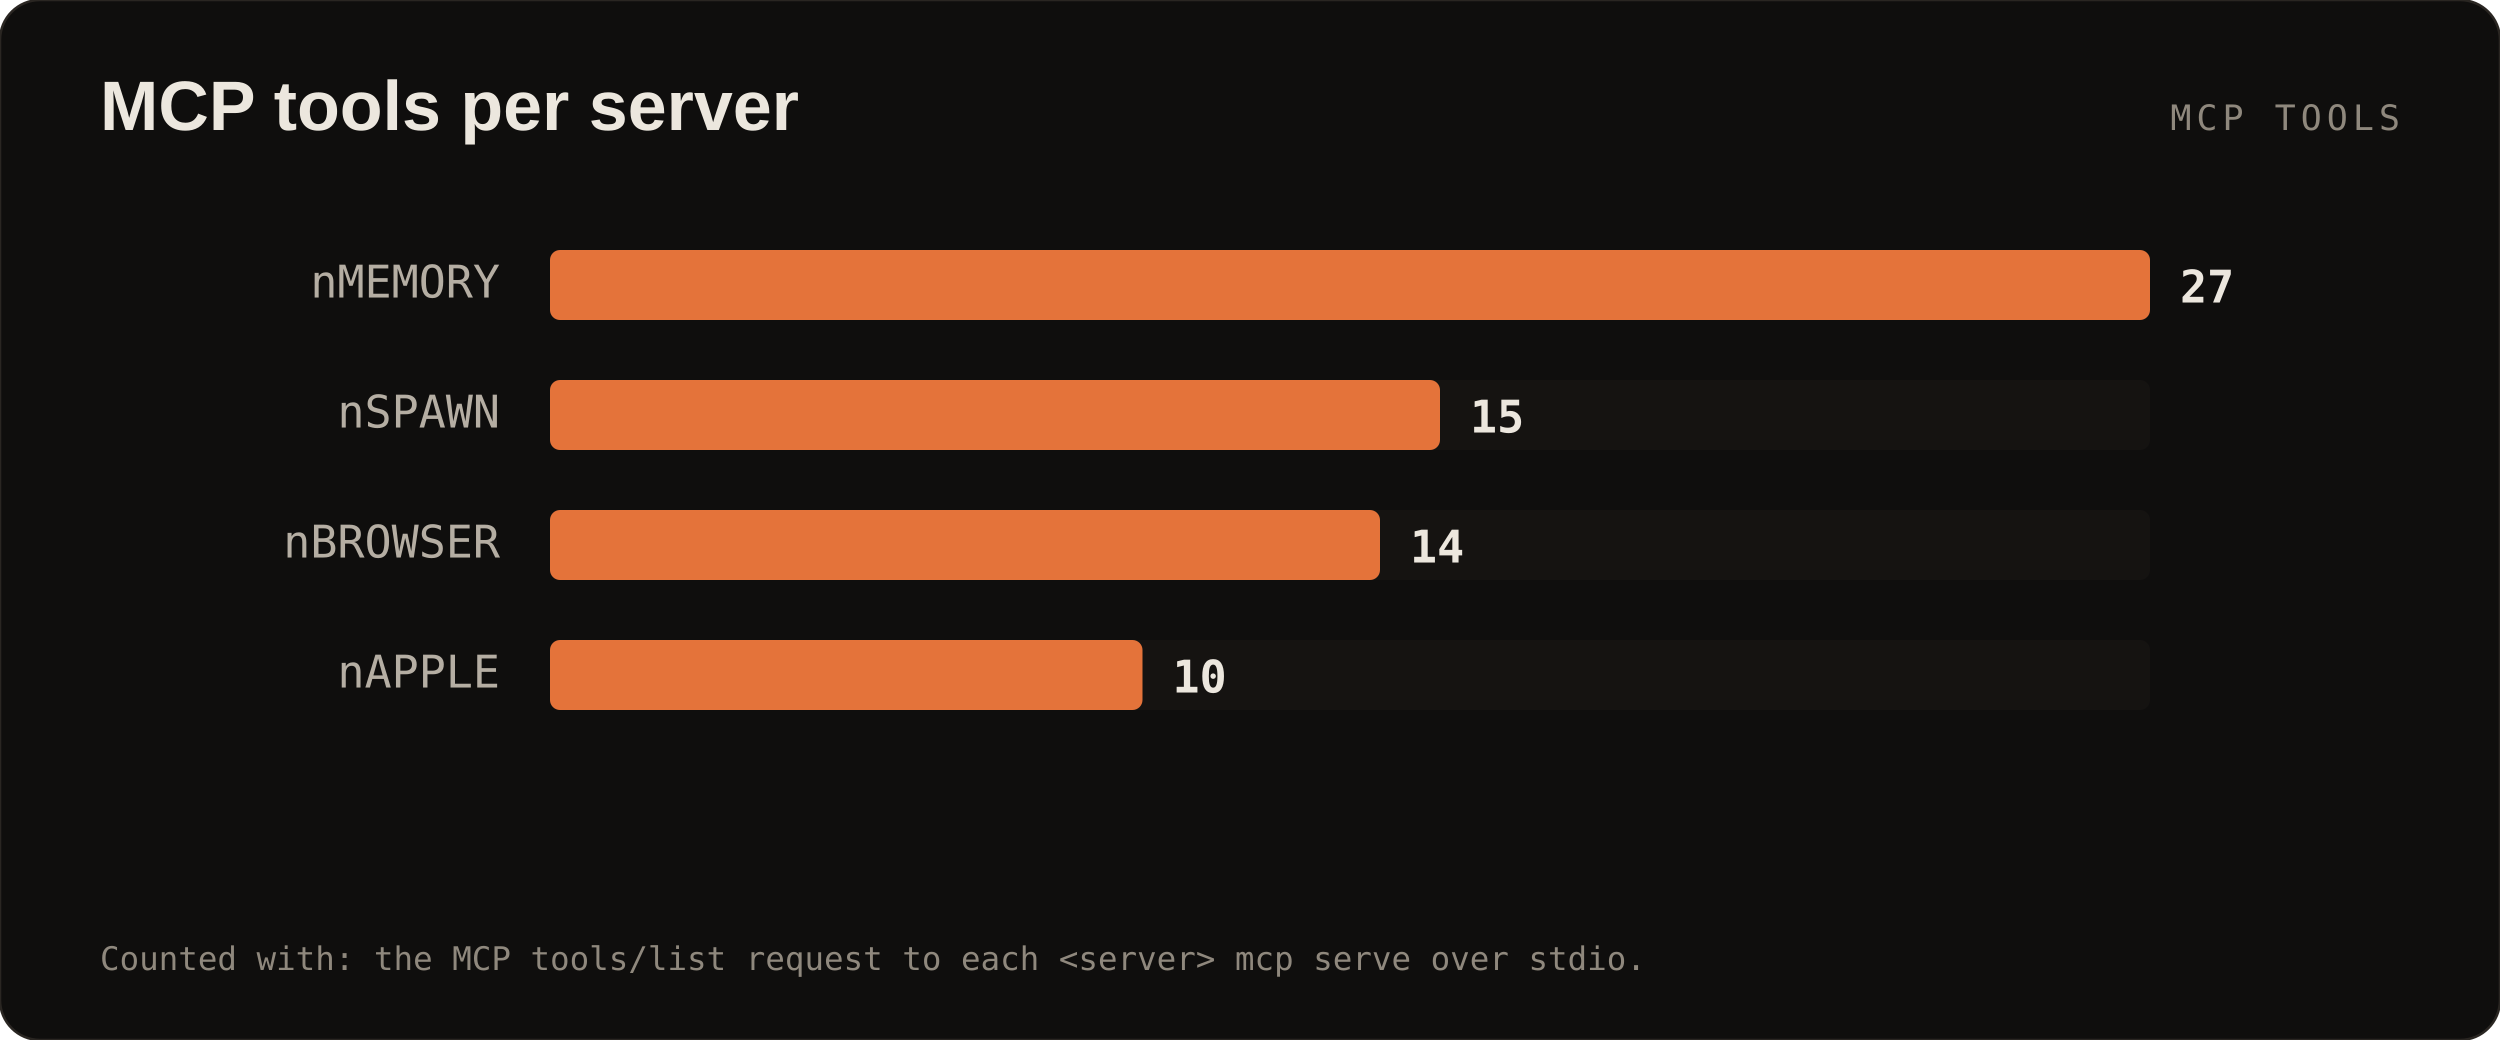
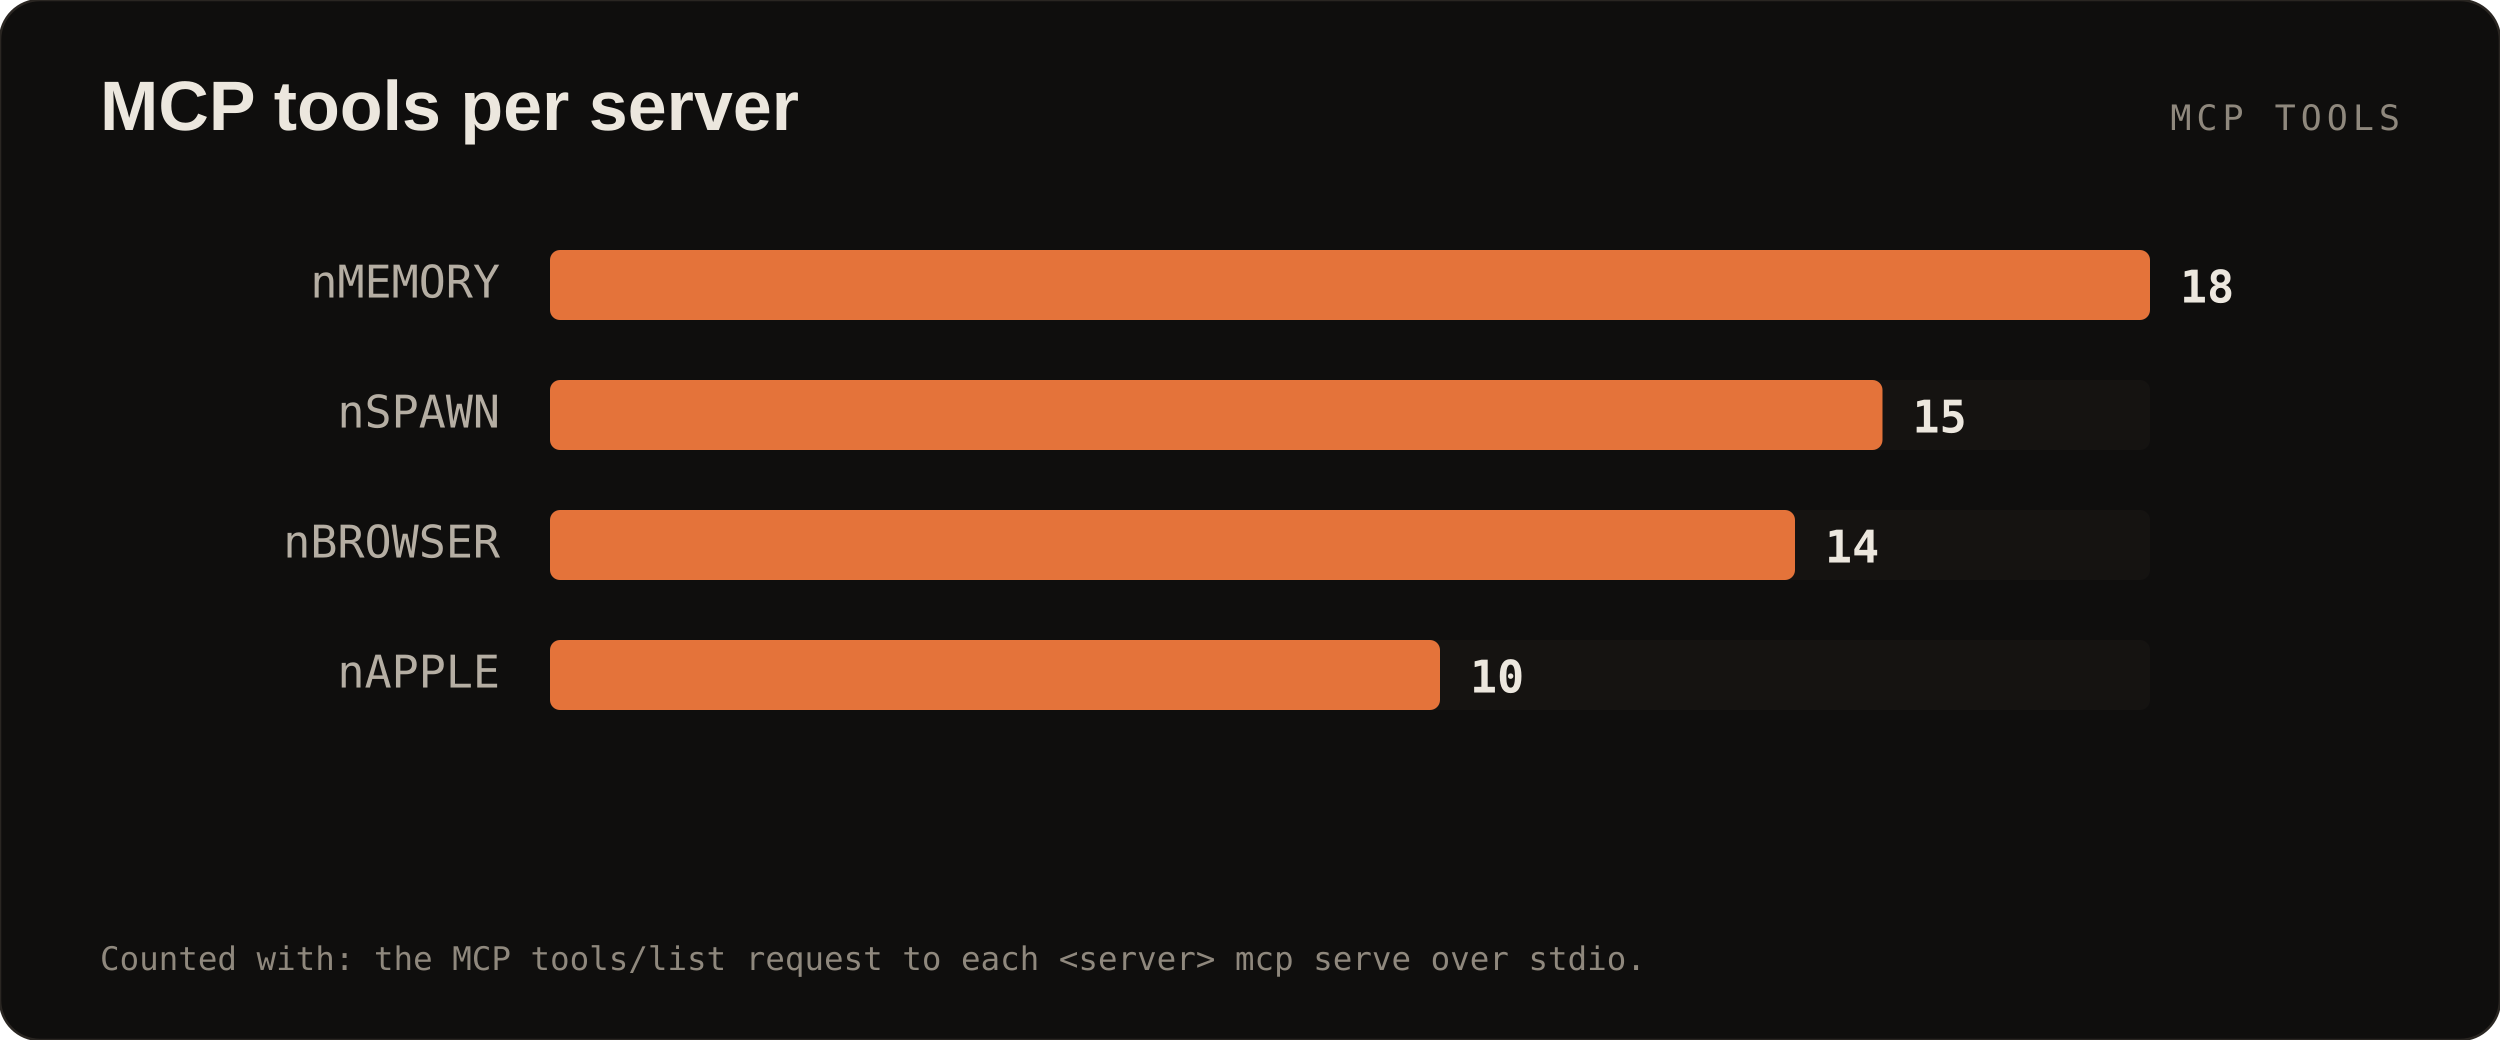
<svg xmlns="http://www.w3.org/2000/svg" width="1000" height="416" viewBox="0 0 1000 416" role="img" aria-labelledby="t d">
  <rect width="1000" height="416" rx="16" fill="#0F0E0D" stroke="#2A2622" />
  <text x="40" y="52" font-family="'IBM Plex Sans Condensed', 'Arial Narrow', 'Helvetica Neue', Arial, sans-serif" font-size="28" font-weight="700" fill="#ECE7DE">MCP tools per server</text>
  <text x="960" y="52" text-anchor="end" font-family="'IBM Plex Mono', ui-monospace, Menlo, Consolas, monospace" font-size="14" letter-spacing="2" fill="#8F887D">MCP TOOLS</text>
  <text x="200" y="119" text-anchor="end" font-family="'IBM Plex Mono', ui-monospace, Menlo, Consolas, monospace" font-size="18" fill="#B5AEA3">nMEMORY</text>
  <rect x="220" y="100" width="640" height="28" rx="4" fill="#151311" />
  <rect x="220" y="100" width="640" height="28" rx="4" fill="#E4733A" />
-   <text x="872" y="121" font-family="'IBM Plex Mono', ui-monospace, Menlo, Consolas, monospace" font-size="18" font-weight="600" fill="#ECE7DE">27</text>
+   <text x="872" y="121" font-family="'IBM Plex Mono', ui-monospace, Menlo, Consolas, monospace" font-size="18" font-weight="600" fill="#ECE7DE">18</text>
  <text x="200" y="171" text-anchor="end" font-family="'IBM Plex Mono', ui-monospace, Menlo, Consolas, monospace" font-size="18" fill="#B5AEA3">nSPAWN</text>
  <rect x="220" y="152" width="640" height="28" rx="4" fill="#151311" />
-   <rect x="220" y="152" width="356" height="28" rx="4" fill="#E4733A" />
-   <text x="588" y="173" font-family="'IBM Plex Mono', ui-monospace, Menlo, Consolas, monospace" font-size="18" font-weight="600" fill="#ECE7DE">15</text>
+   <rect x="220" y="152" width="533" height="28" rx="4" fill="#E4733A" />
+   <text x="765" y="173" font-family="'IBM Plex Mono', ui-monospace, Menlo, Consolas, monospace" font-size="18" font-weight="600" fill="#ECE7DE">15</text>
  <text x="200" y="223" text-anchor="end" font-family="'IBM Plex Mono', ui-monospace, Menlo, Consolas, monospace" font-size="18" fill="#B5AEA3">nBROWSER</text>
  <rect x="220" y="204" width="640" height="28" rx="4" fill="#151311" />
-   <rect x="220" y="204" width="332" height="28" rx="4" fill="#E4733A" />
-   <text x="564" y="225" font-family="'IBM Plex Mono', ui-monospace, Menlo, Consolas, monospace" font-size="18" font-weight="600" fill="#ECE7DE">14</text>
+   <rect x="220" y="204" width="498" height="28" rx="4" fill="#E4733A" />
+   <text x="730" y="225" font-family="'IBM Plex Mono', ui-monospace, Menlo, Consolas, monospace" font-size="18" font-weight="600" fill="#ECE7DE">14</text>
  <text x="200" y="275" text-anchor="end" font-family="'IBM Plex Mono', ui-monospace, Menlo, Consolas, monospace" font-size="18" fill="#B5AEA3">nAPPLE</text>
  <rect x="220" y="256" width="640" height="28" rx="4" fill="#151311" />
-   <rect x="220" y="256" width="237" height="28" rx="4" fill="#E4733A" />
-   <text x="469" y="277" font-family="'IBM Plex Mono', ui-monospace, Menlo, Consolas, monospace" font-size="18" font-weight="600" fill="#ECE7DE">10</text>
+   <rect x="220" y="256" width="356" height="28" rx="4" fill="#E4733A" />
+   <text x="588" y="277" font-family="'IBM Plex Mono', ui-monospace, Menlo, Consolas, monospace" font-size="18" font-weight="600" fill="#ECE7DE">10</text>
  <text x="40" y="388" font-family="'IBM Plex Mono', ui-monospace, Menlo, Consolas, monospace" font-size="13" fill="#8F887D">Counted with: the MCP tools/list request to each &lt;server&gt; mcp serve over stdio.</text>
</svg>
